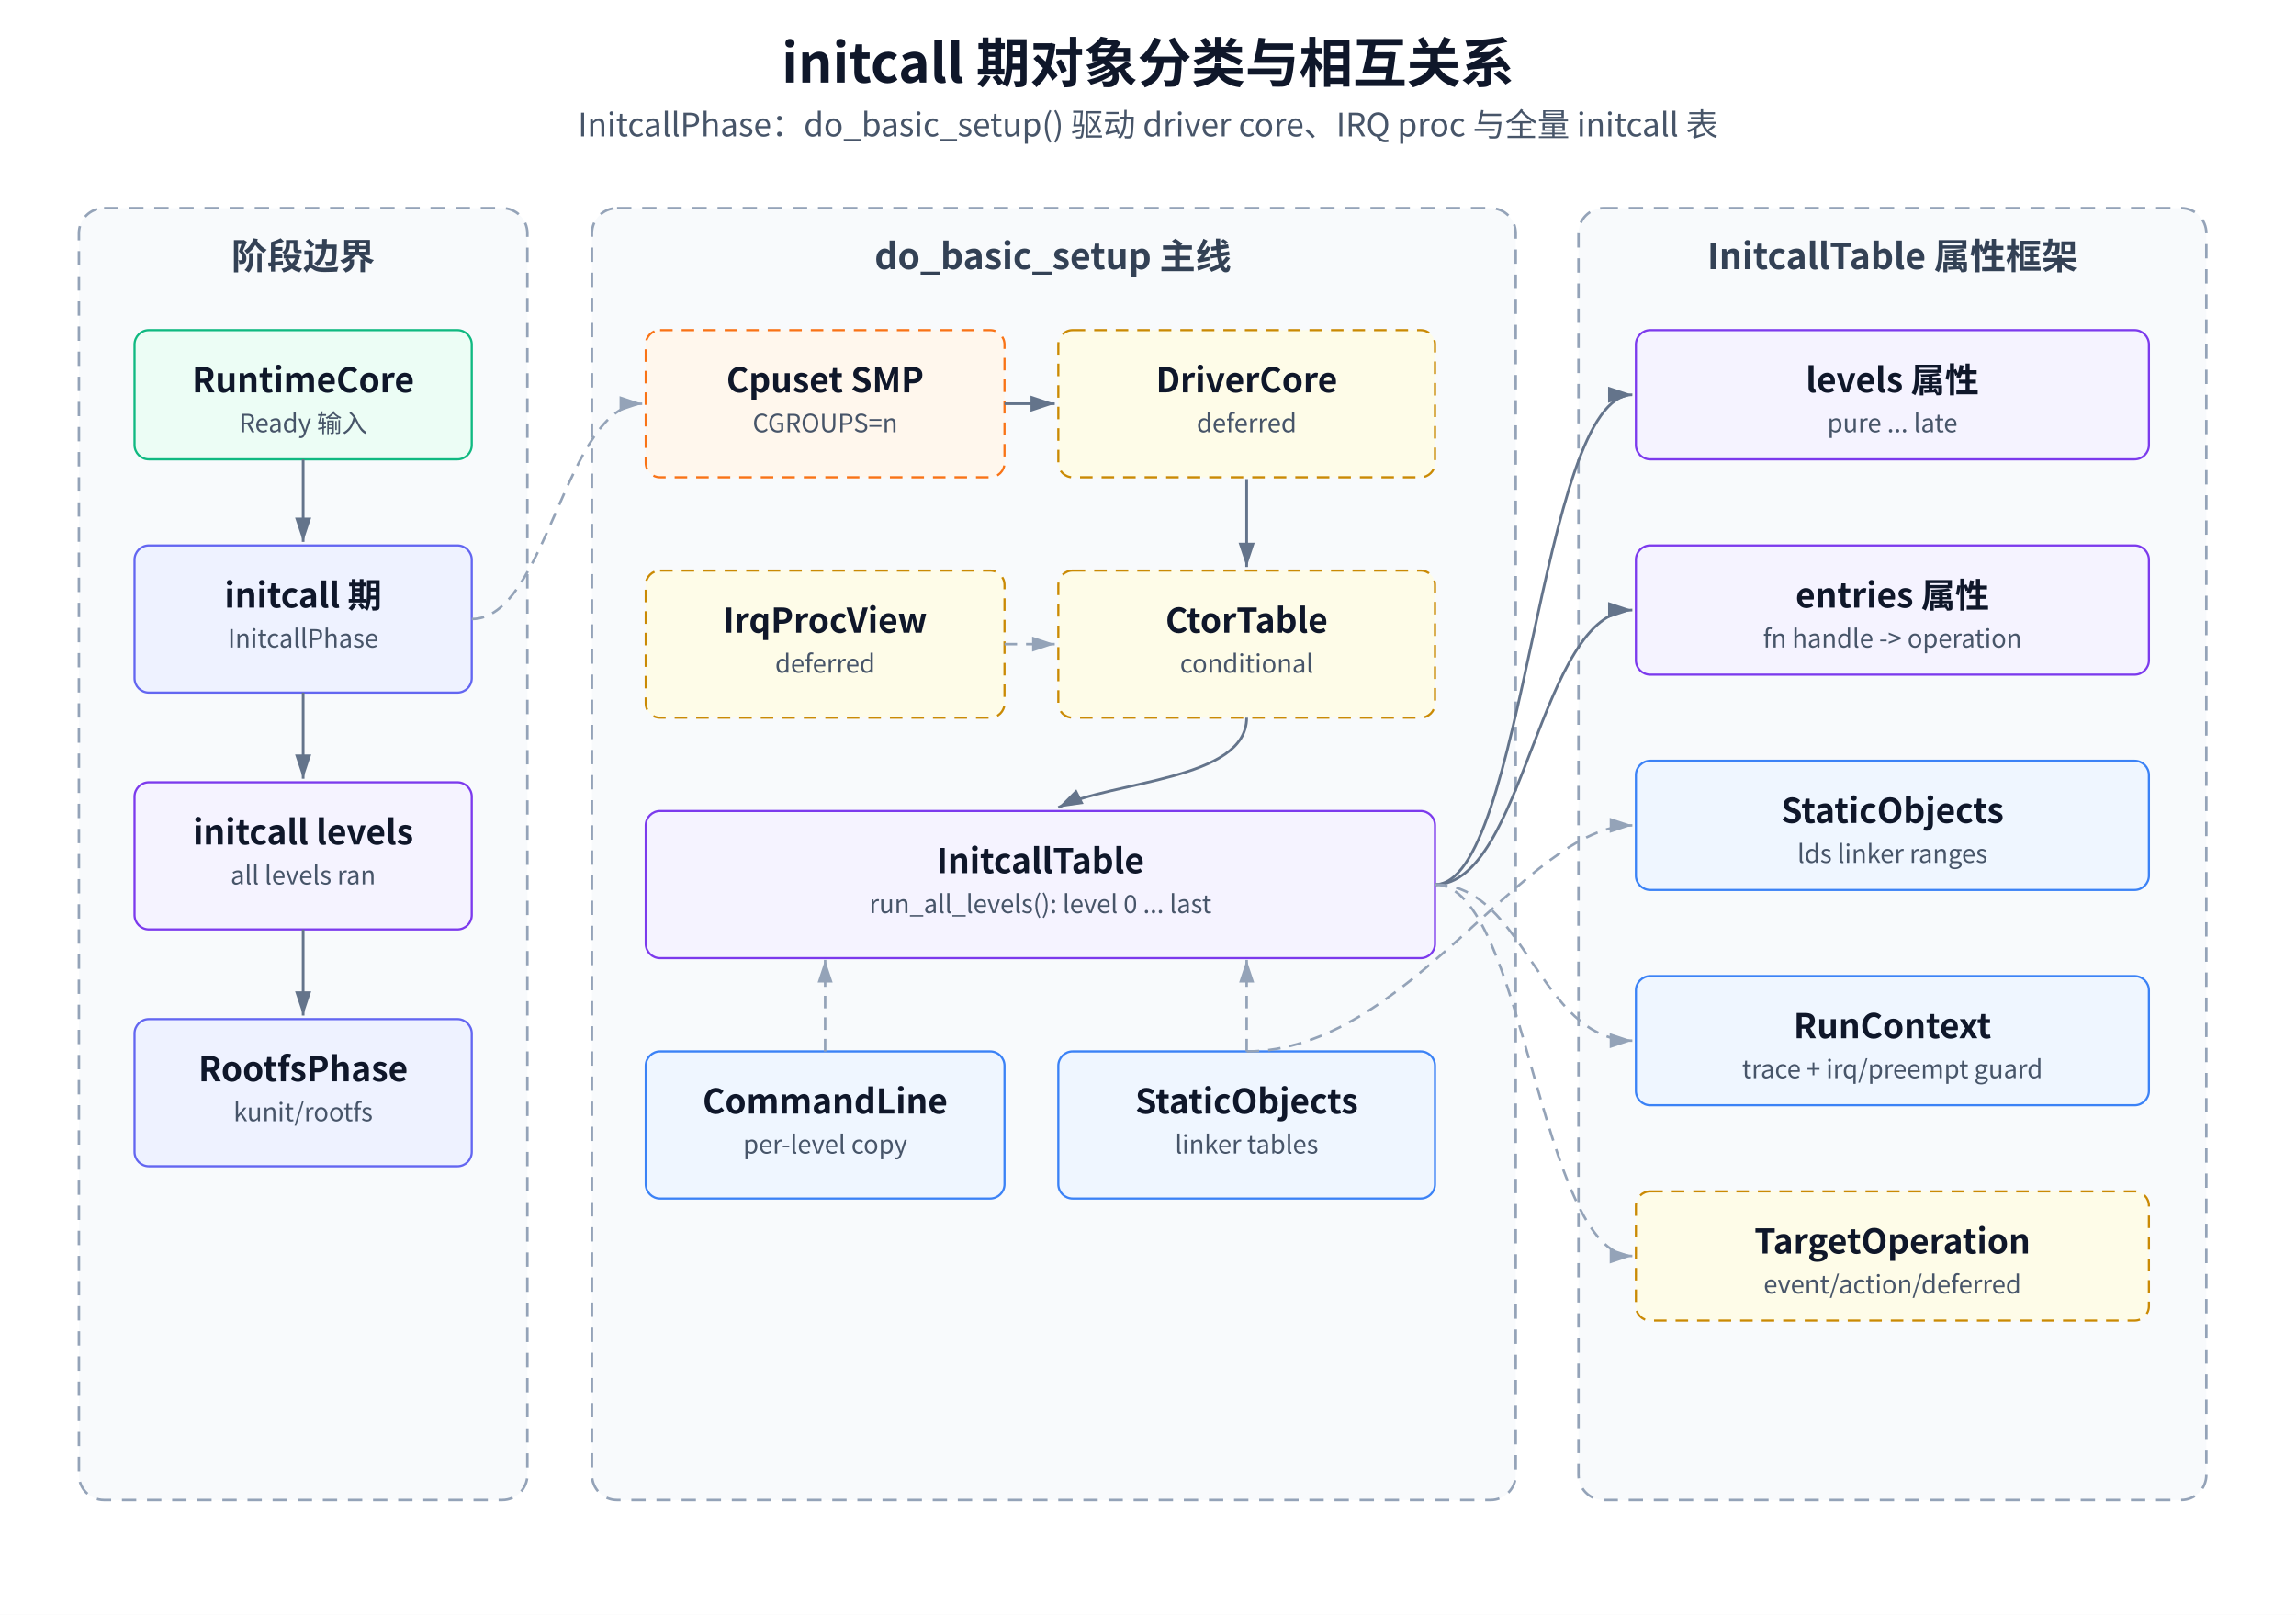
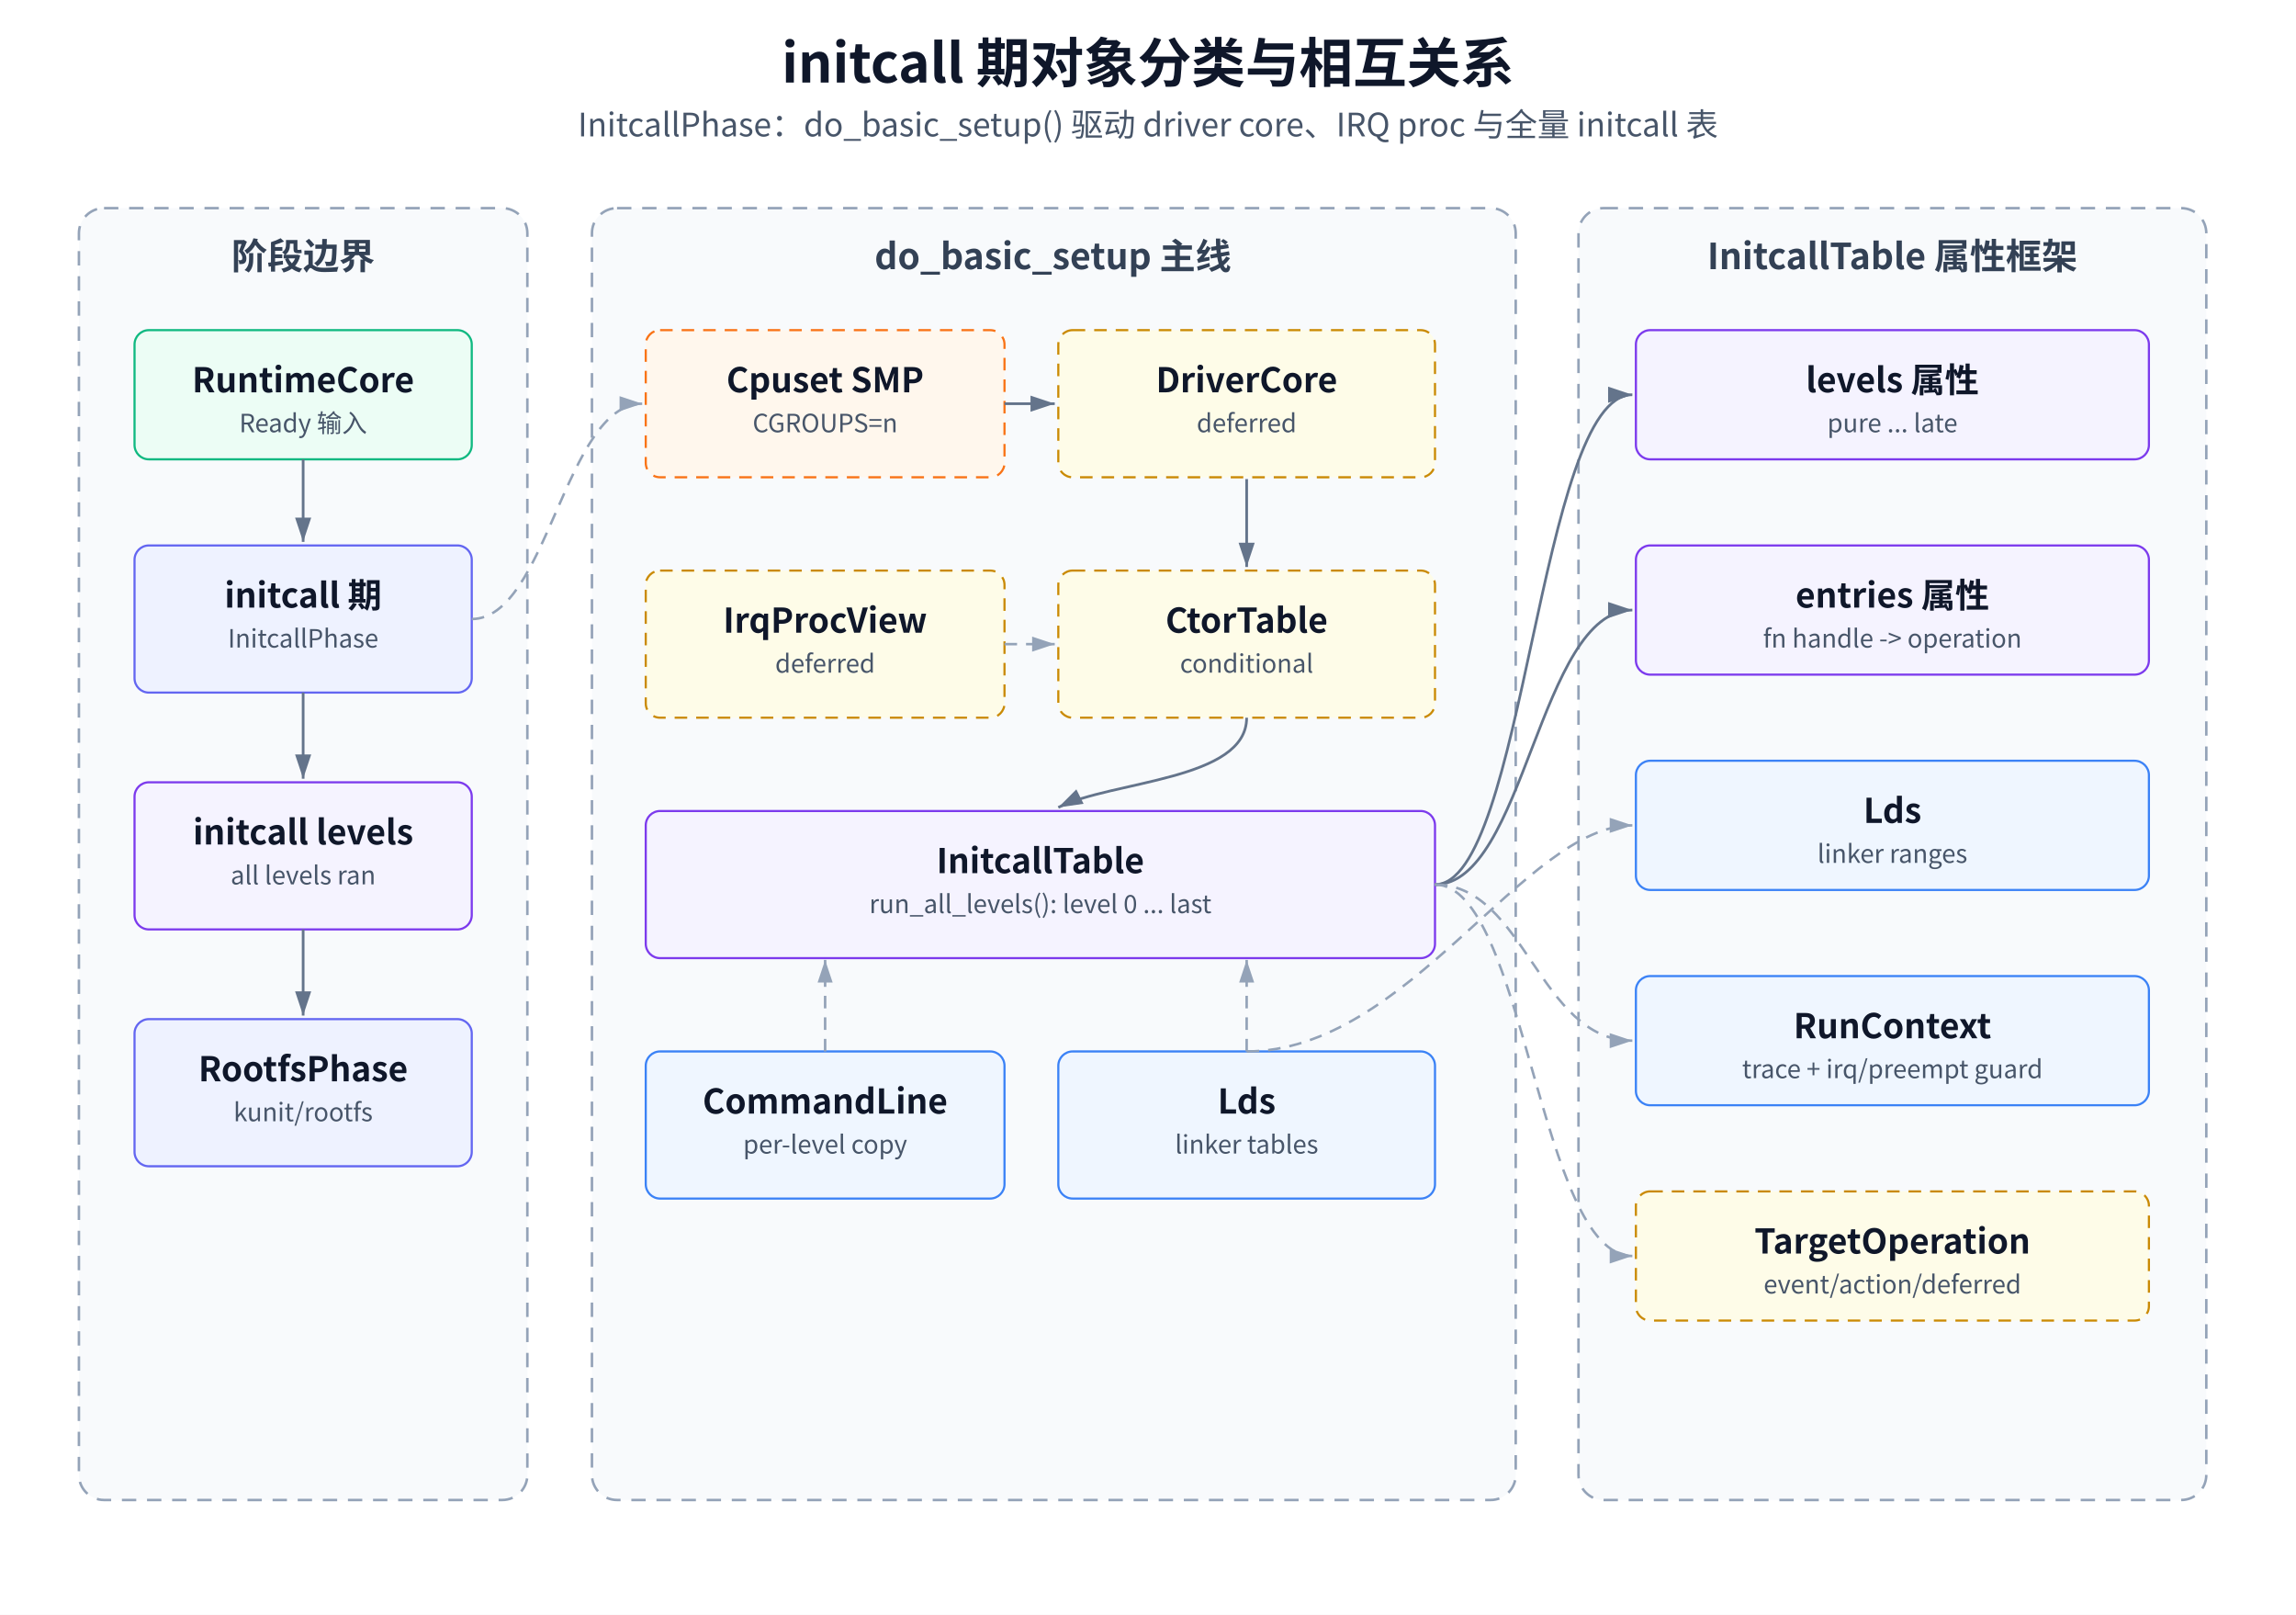
<svg xmlns="http://www.w3.org/2000/svg" width="1280" height="900" viewBox="0 0 1280 900" role="img" aria-labelledby="title desc">
  <defs>
    <style>text{font-family:"Microsoft YaHei","Noto Sans CJK SC","Source Han Sans SC",Arial,sans-serif;fill:#0f172a}.title{font-size:30px;font-weight:600}.subtitle{font-size:18px;fill:#475569}.group{fill:#f8fafc;stroke:#94a3b8;stroke-width:1.4;stroke-dasharray:8 6}.box{fill:#fff;stroke:#334155;stroke-width:1.2}.phase{fill:#eef2ff;stroke:#6366f1}.ready,.core{fill:#ecfdf5;stroke:#10b981}.support{fill:#eff6ff;stroke:#3b82f6}.table{fill:#f5f3ff;stroke:#7c3aed}.trimmed{fill:#fff7ed;stroke:#f97316;stroke-dasharray:7 5}.deferred{fill:#fefce8;stroke:#ca8a04;stroke-dasharray:7 5}.label{font-size:19px;font-weight:600;dominant-baseline:middle}.small{font-size:14px;fill:#475569;dominant-baseline:middle}.group-title{font-size:20px;font-weight:600;fill:#334155}.edge{stroke:#64748b;stroke-width:1.5;fill:none;marker-end:url(#arrow)}.edge-dash{stroke:#94a3b8;stroke-width:1.4;fill:none;stroke-dasharray:7 5;marker-end:url(#arrow2)}</style>
    <marker id="arrow" markerWidth="10" markerHeight="10" refX="9" refY="3" orient="auto" markerUnits="strokeWidth">
      <path d="M0,0 L0,6 L9,3 z" fill="#64748b" />
    </marker>
    <marker id="arrow2" markerWidth="10" markerHeight="10" refX="9" refY="3" orient="auto" markerUnits="strokeWidth">
      <path d="M0,0 L0,6 L9,3 z" fill="#94a3b8" />
    </marker>
  </defs>
  <rect width="1280" height="900" fill="#fff" />
  <text x="640" y="46" text-anchor="middle" class="title">initcall 期对象分类与相互关系</text>
  <text x="640" y="76" text-anchor="middle" class="subtitle">InitcallPhase：do_basic_setup() 驱动 driver core、IRQ proc 与全量 initcall 表</text>
  <rect x="44" y="116" width="250" height="720" rx="14" class="group" />
  <text x="169" y="150" text-anchor="middle" class="group-title">阶段边界</text>
  <rect x="75" y="184" width="188" height="72" rx="8" class="box ready" />
  <text x="169" y="212" text-anchor="middle" class="label">RuntimeCore</text>
  <text x="169" y="236" text-anchor="middle" class="small">Ready 输入</text>
  <rect x="75" y="304" width="188" height="82" rx="8" class="box phase" />
  <text x="169" y="332" text-anchor="middle" class="label">initcall 期</text>
  <text x="169" y="356" text-anchor="middle" class="small">InitcallPhase</text>
  <rect x="75" y="436" width="188" height="82" rx="8" class="box table" />
  <text x="169" y="464" text-anchor="middle" class="label">initcall levels</text>
  <text x="169" y="488" text-anchor="middle" class="small">all levels ran</text>
  <rect x="75" y="568" width="188" height="82" rx="8" class="box phase" />
  <text x="169" y="596" text-anchor="middle" class="label">RootfsPhase</text>
  <text x="169" y="620" text-anchor="middle" class="small">kunit/rootfs</text>
  <path d="M169 256 L169 302" class="edge" />
  <path d="M169 386 L169 434" class="edge" />
  <path d="M169 518 L169 566" class="edge" />
  <rect x="330" y="116" width="515" height="720" rx="14" class="group" />
  <text x="587" y="150" text-anchor="middle" class="group-title">do_basic_setup 主线</text>
  <rect x="360" y="184" width="200" height="82" rx="8" class="box trimmed" />
  <text x="460" y="212" text-anchor="middle" class="label">Cpuset SMP</text>
  <text x="460" y="236" text-anchor="middle" class="small">CGROUPS=n</text>
  <rect x="590" y="184" width="210" height="82" rx="8" class="box deferred" />
  <text x="695" y="212" text-anchor="middle" class="label">DriverCore</text>
  <text x="695" y="236" text-anchor="middle" class="small">deferred</text>
  <rect x="360" y="318" width="200" height="82" rx="8" class="box deferred" />
  <text x="460" y="346" text-anchor="middle" class="label">IrqProcView</text>
  <text x="460" y="370" text-anchor="middle" class="small">deferred</text>
  <rect x="590" y="318" width="210" height="82" rx="8" class="box deferred" />
  <text x="695" y="346" text-anchor="middle" class="label">CtorTable</text>
  <text x="695" y="370" text-anchor="middle" class="small">conditional</text>
  <rect x="360" y="452" width="440" height="82" rx="8" class="box table" />
  <text x="580" y="480" text-anchor="middle" class="label">InitcallTable</text>
  <text x="580" y="504" text-anchor="middle" class="small">run_all_levels(): level 0 ... last</text>
  <rect x="360" y="586" width="200" height="82" rx="8" class="box support" />
  <text x="460" y="614" text-anchor="middle" class="label">CommandLine</text>
  <text x="460" y="638" text-anchor="middle" class="small">per-level copy</text>
  <rect x="590" y="586" width="210" height="82" rx="8" class="box support" />
-   <text x="695" y="614" text-anchor="middle" class="label">StaticObjects</text>
+   <text x="695" y="614" text-anchor="middle" class="label">Lds</text>
  <text x="695" y="638" text-anchor="middle" class="small">linker tables</text>
  <path d="M263 345 C305 345,315 225,358 225" class="edge-dash" />
  <path d="M560 225 L588 225" class="edge" />
  <path d="M695 267 L695 316" class="edge" />
  <path d="M560 359 L588 359" class="edge-dash" />
  <path d="M695 400 C695 435,620 435,590 450" class="edge" />
  <path d="M460 586 L460 535" class="edge-dash" />
  <path d="M695 586 L695 535" class="edge-dash" />
  <rect x="880" y="116" width="350" height="720" rx="14" class="group" />
  <text x="1055" y="150" text-anchor="middle" class="group-title">InitcallTable 属性框架</text>
  <rect x="912" y="184" width="286" height="72" rx="8" class="box table" />
  <text x="1055" y="212" text-anchor="middle" class="label">levels 属性</text>
  <text x="1055" y="236" text-anchor="middle" class="small">pure ... late</text>
  <rect x="912" y="304" width="286" height="72" rx="8" class="box table" />
  <text x="1055" y="332" text-anchor="middle" class="label">entries 属性</text>
  <text x="1055" y="356" text-anchor="middle" class="small">fn handle -&gt; operation</text>
  <rect x="912" y="424" width="286" height="72" rx="8" class="box support" />
-   <text x="1055" y="452" text-anchor="middle" class="label">StaticObjects</text>
-   <text x="1055" y="476" text-anchor="middle" class="small">lds linker ranges</text>
+   <text x="1055" y="452" text-anchor="middle" class="label">Lds</text>
+   <text x="1055" y="476" text-anchor="middle" class="small">linker ranges</text>
  <rect x="912" y="544" width="286" height="72" rx="8" class="box support" />
  <text x="1055" y="572" text-anchor="middle" class="label">RunContext</text>
  <text x="1055" y="596" text-anchor="middle" class="small">trace + irq/preempt guard</text>
  <rect x="912" y="664" width="286" height="72" rx="8" class="box deferred" />
  <text x="1055" y="692" text-anchor="middle" class="label">TargetOperation</text>
  <text x="1055" y="716" text-anchor="middle" class="small">event/action/deferred</text>
  <path d="M800 493 C850 493,858 220,910 220" class="edge" />
  <path d="M800 493 C850 493,858 340,910 340" class="edge" />
  <path d="M695 586 C785 586,850 460,910 460" class="edge-dash" />
  <path d="M800 493 C850 493,858 580,910 580" class="edge-dash" />
  <path d="M800 493 C850 493,858 700,910 700" class="edge-dash" />
</svg>
